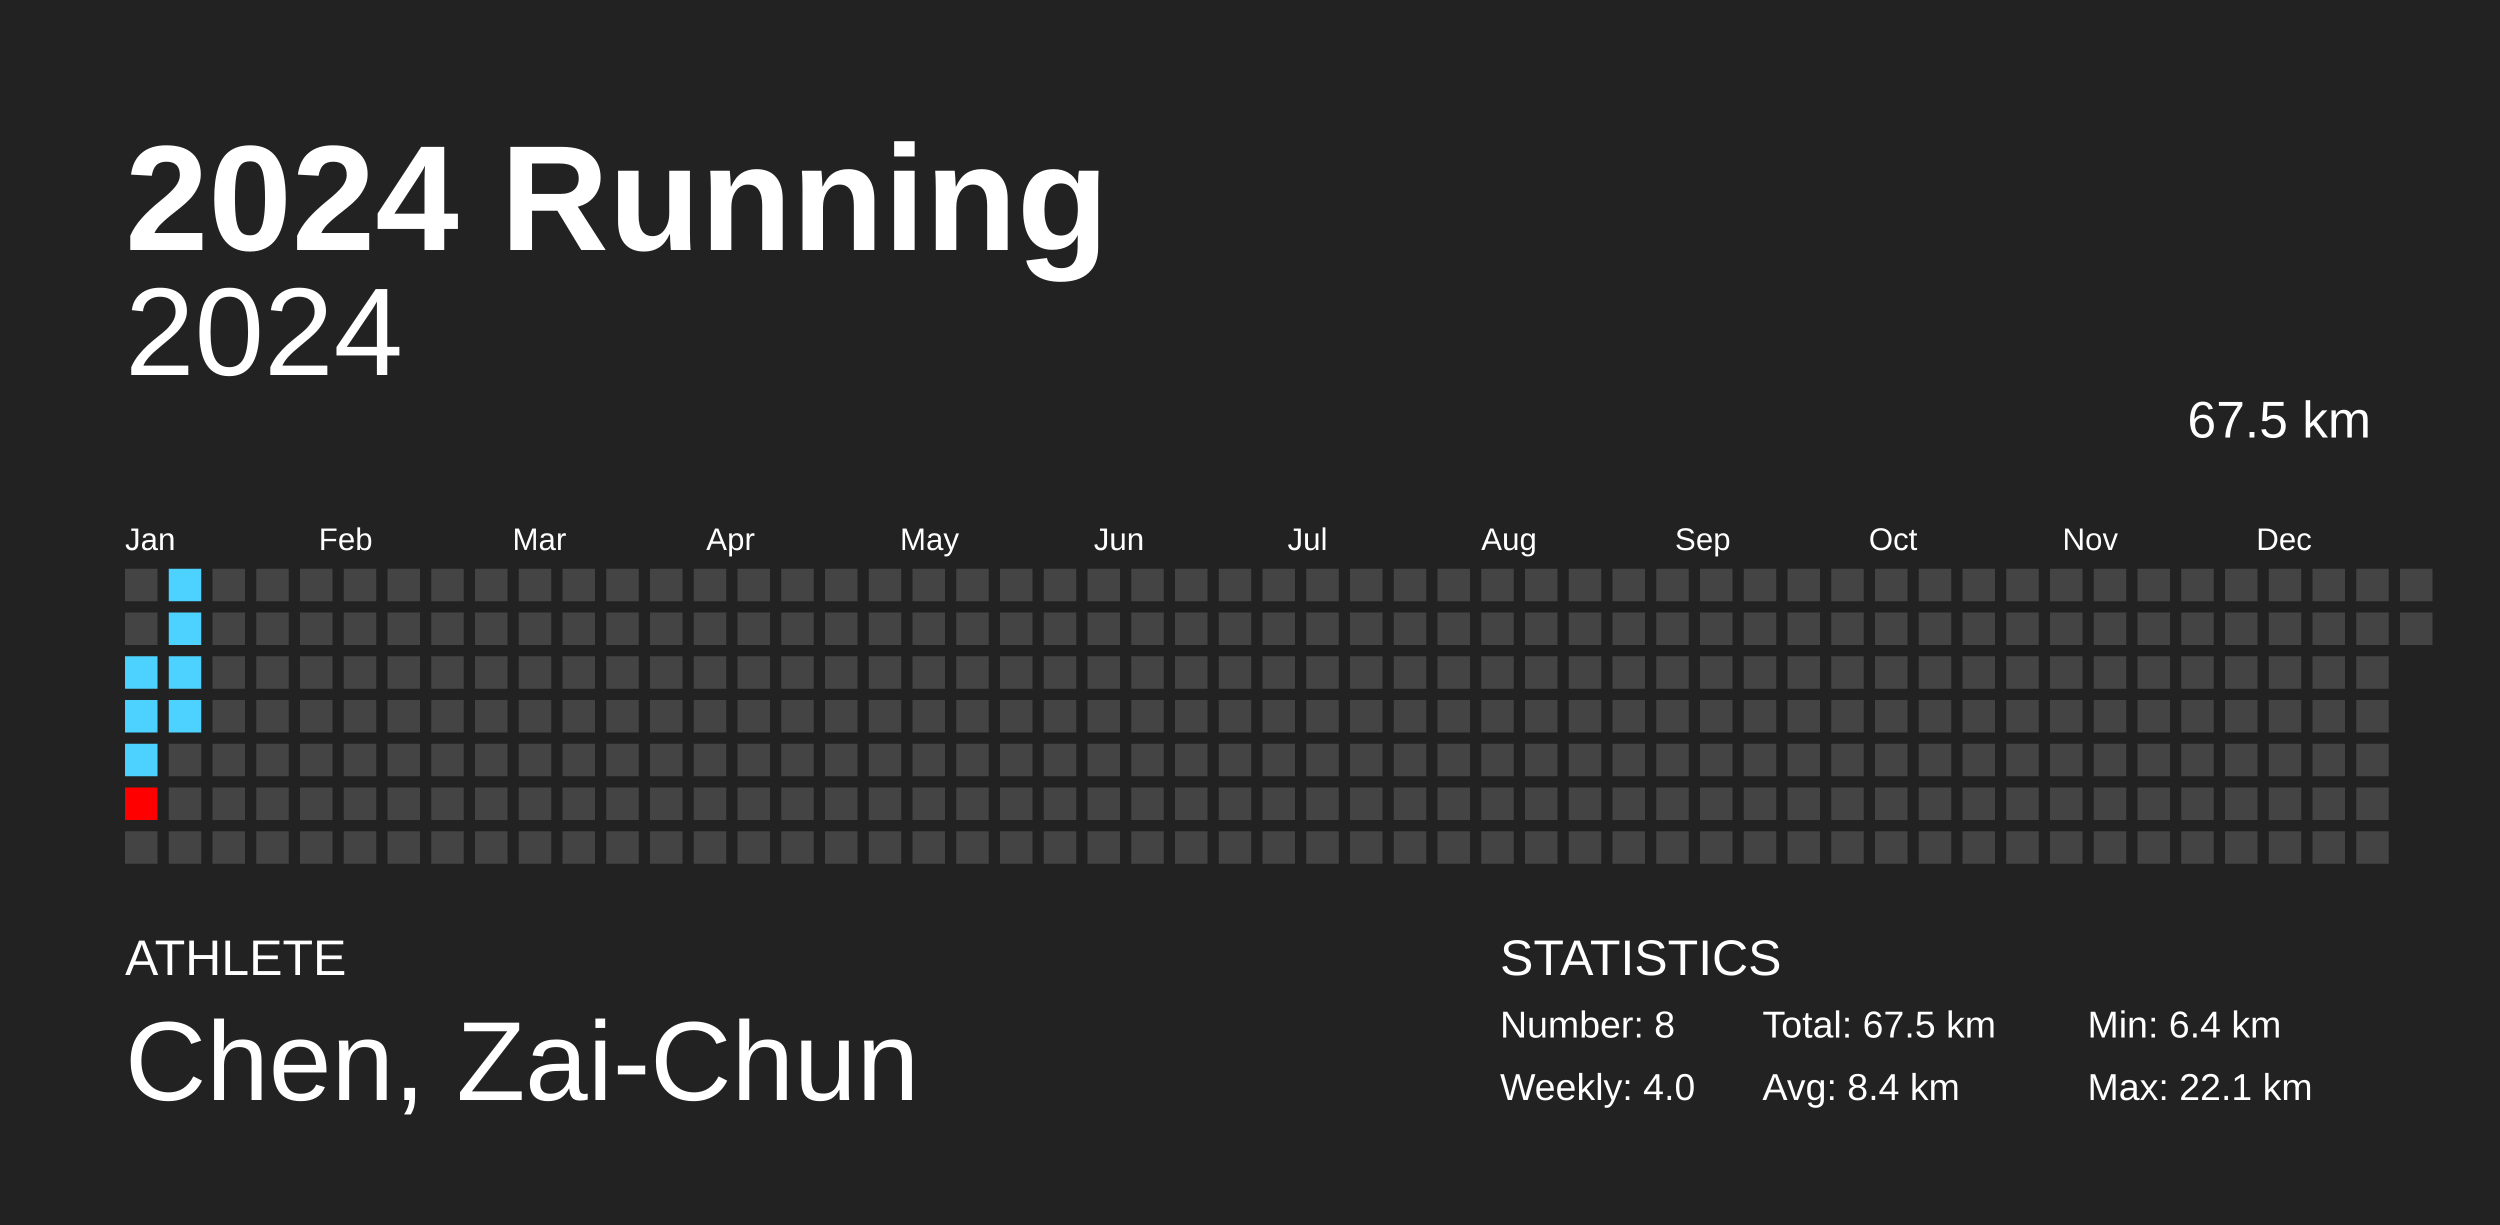
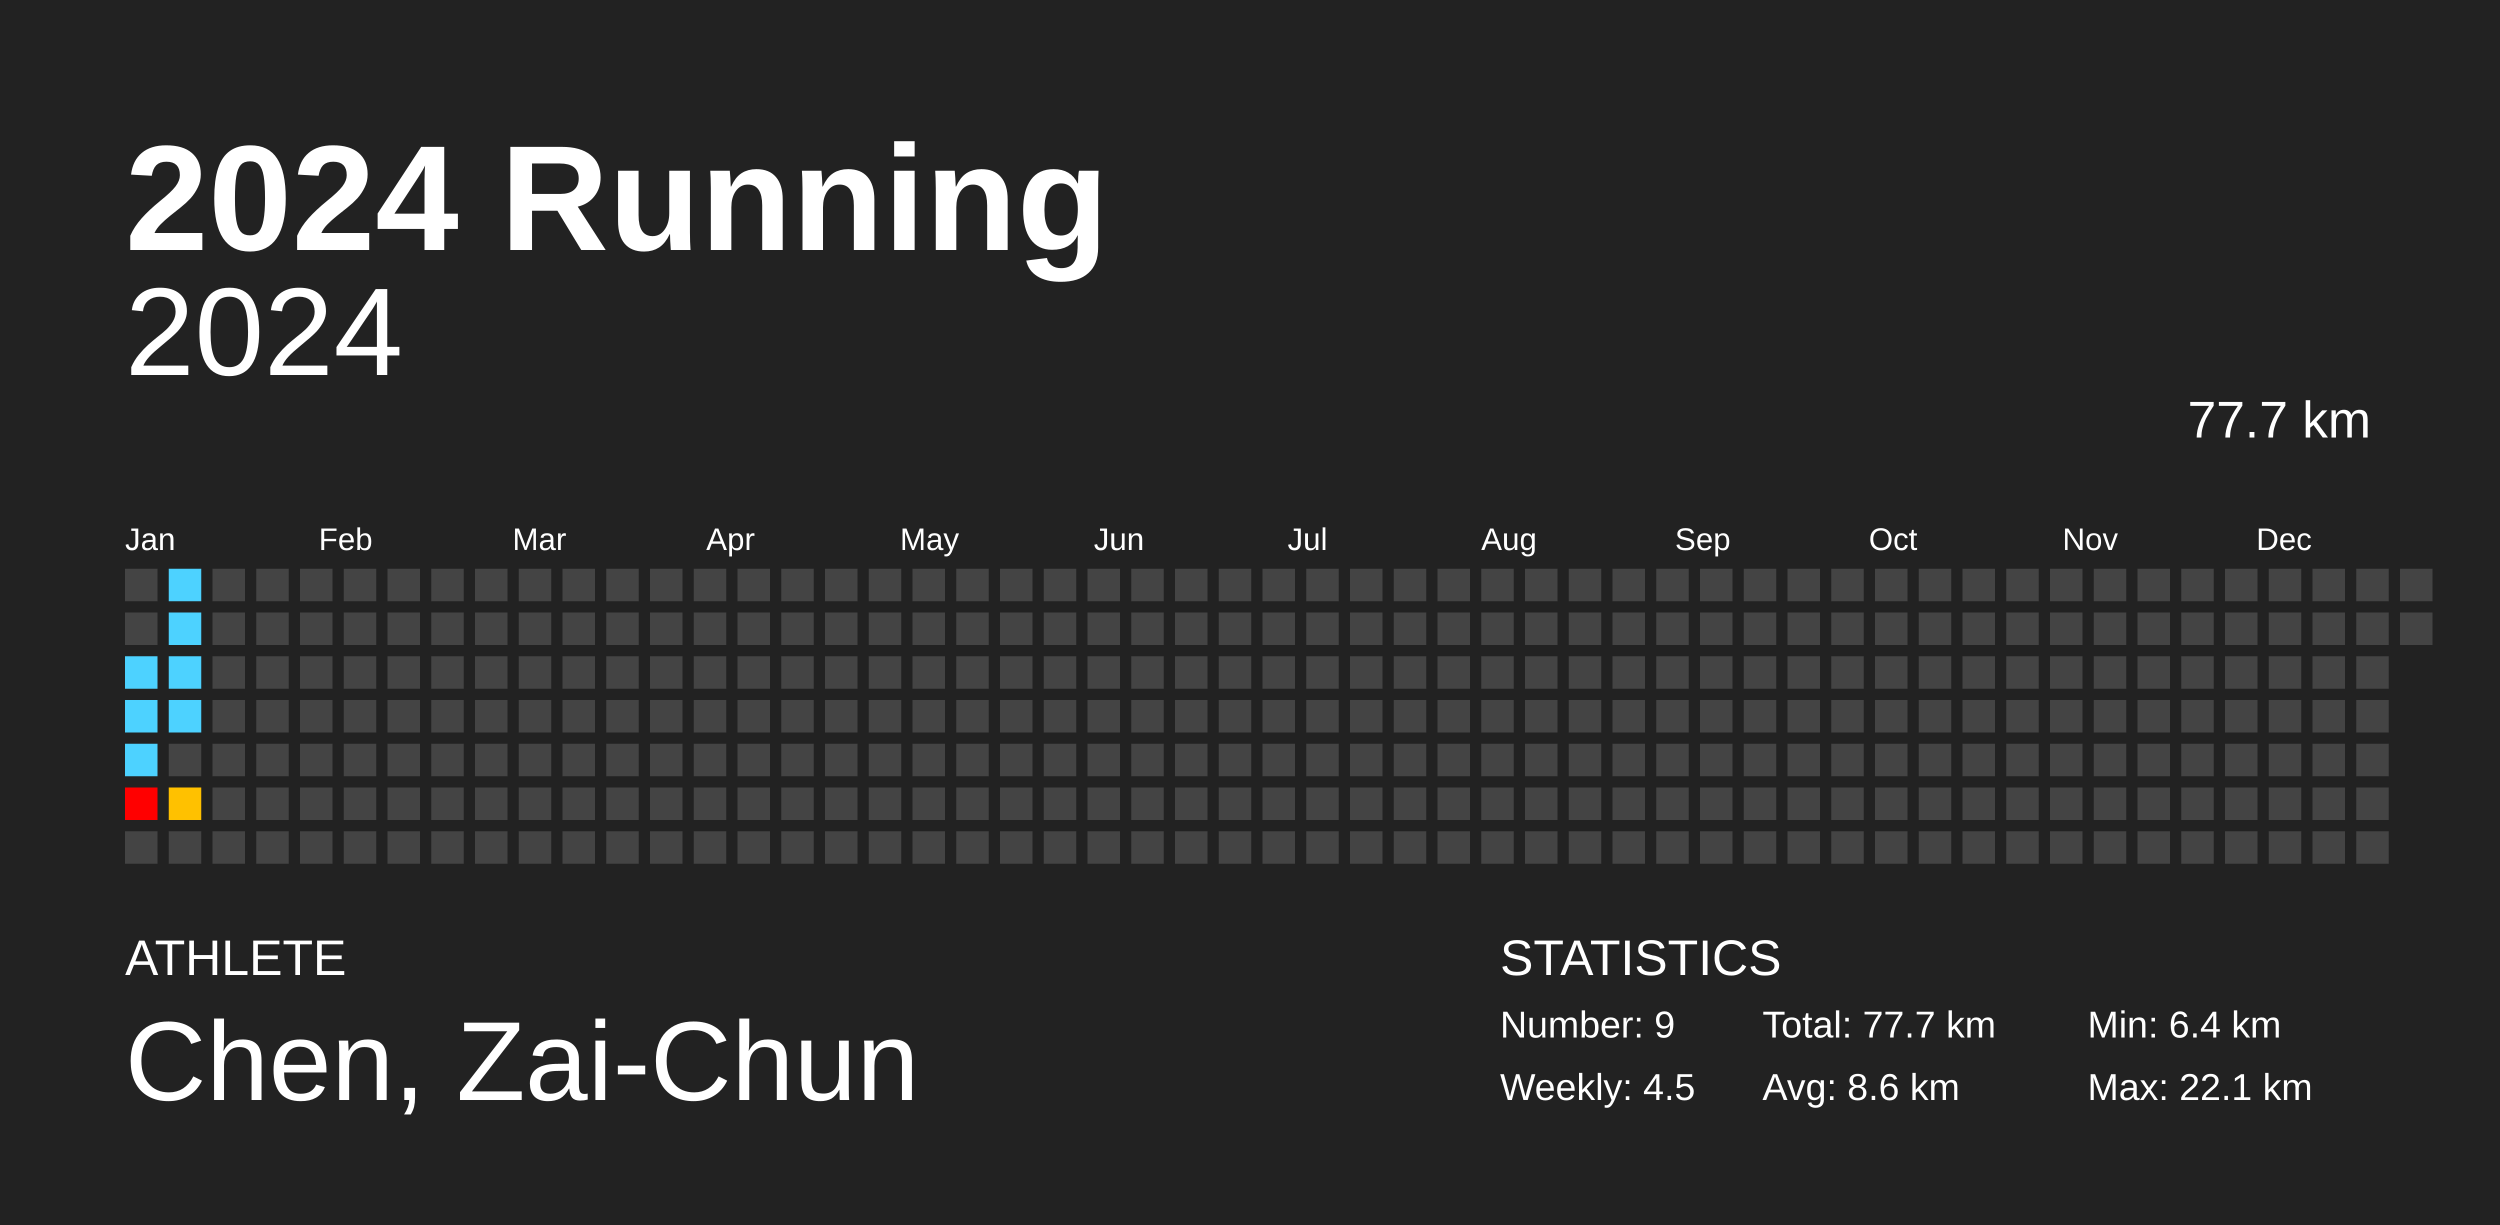
<svg xmlns="http://www.w3.org/2000/svg" baseProfile="full" height="98mm" version="1.1" viewBox="0,0,200,98" width="200mm">
  <defs />
  <rect fill="#222222" height="98" width="200" x="0" y="0" />
  <text fill="#FFFFFF" style="font-size:12px; font-family:Arial; font-weight:bold;" x="10" y="20">2024 Running</text>
  <text fill="#FFFFFF" style="font-size:4px; font-family:Arial" x="10" y="78">ATHLETE</text>
  <text fill="#FFFFFF" style="font-size:9px; font-family:Arial" x="10" y="88">Chen, Zai-Chun</text>
  <text fill="#FFFFFF" style="font-size:4px; font-family:Arial" x="120" y="78">STATISTICS</text>
-   <text fill="#FFFFFF" style="font-size:3px; font-family:Arial" x="120" y="83">Number: 8</text>
-   <text fill="#FFFFFF" style="font-size:3px; font-family:Arial" x="120" y="88">Weekly: 4.0</text>
-   <text fill="#FFFFFF" style="font-size:3px; font-family:Arial" x="141" y="83">Total: 67.5 km</text>
-   <text fill="#FFFFFF" style="font-size:3px; font-family:Arial" x="141" y="88">Avg: 8.4 km</text>
+   <text fill="#FFFFFF" style="font-size:3px; font-family:Arial" x="120" y="83">Number: 9</text>
+   <text fill="#FFFFFF" style="font-size:3px; font-family:Arial" x="120" y="88">Weekly: 4.5</text>
+   <text fill="#FFFFFF" style="font-size:3px; font-family:Arial" x="141" y="83">Total: 77.7 km</text>
+   <text fill="#FFFFFF" style="font-size:3px; font-family:Arial" x="141" y="88">Avg: 8.6 km</text>
  <text fill="#FFFFFF" style="font-size:3px; font-family:Arial" x="167" y="83">Min: 6.4 km</text>
  <text fill="#FFFFFF" style="font-size:3px; font-family:Arial" x="167" y="88">Max: 22.1 km</text>
  <text alignment-baseline="hanging" fill="#FFFFFF" style="font-size:10.0px; font-family:Arial;" x="10" y="30">2024</text>
-   <text alignment-baseline="hanging" fill="#FFFFFF" style="font-size:4.125px; font-family:Arial;" x="175" y="35">67.5 km</text>
+   <text alignment-baseline="hanging" fill="#FFFFFF" style="font-size:4.125px; font-family:Arial;" x="175" y="35">77.7 km</text>
  <text fill="#FFFFFF" style="font-size:2.5px; font-family:Arial" x="10.0" y="44">Jan</text>
  <text fill="#FFFFFF" style="font-size:2.5px; font-family:Arial" x="25.5" y="44">Feb</text>
  <text fill="#FFFFFF" style="font-size:2.5px; font-family:Arial" x="41.0" y="44">Mar</text>
  <text fill="#FFFFFF" style="font-size:2.5px; font-family:Arial" x="56.5" y="44">Apr</text>
  <text fill="#FFFFFF" style="font-size:2.5px; font-family:Arial" x="72.0" y="44">May</text>
  <text fill="#FFFFFF" style="font-size:2.5px; font-family:Arial" x="87.5" y="44">Jun</text>
  <text fill="#FFFFFF" style="font-size:2.5px; font-family:Arial" x="103.0" y="44">Jul</text>
  <text fill="#FFFFFF" style="font-size:2.5px; font-family:Arial" x="118.5" y="44">Aug</text>
  <text fill="#FFFFFF" style="font-size:2.5px; font-family:Arial" x="134.0" y="44">Sep</text>
  <text fill="#FFFFFF" style="font-size:2.5px; font-family:Arial" x="149.5" y="44">Oct</text>
  <text fill="#FFFFFF" style="font-size:2.5px; font-family:Arial" x="165.0" y="44">Nov</text>
  <text fill="#FFFFFF" style="font-size:2.5px; font-family:Arial" x="180.5" y="44">Dec</text>
  <rect fill="#444444" height="2.6" width="2.6" x="10.0" y="45.5" />
  <rect fill="#444444" height="2.6" width="2.6" x="10.0" y="49.0" />
  <rect fill="#4dd2ff" height="2.6" width="2.6" x="10.0" y="52.5" />
  <rect fill="#4dd2ff" height="2.6" width="2.6" x="10.0" y="56.0" />
  <rect fill="#4dd2ff" height="2.6" width="2.6" x="10.0" y="59.5" />
  <rect fill="red" height="2.6" width="2.6" x="10.0" y="63.0" />
  <rect fill="#444444" height="2.6" width="2.6" x="10.0" y="66.5" />
  <rect fill="#4dd2ff" height="2.6" width="2.6" x="13.5" y="45.5" />
  <rect fill="#4dd2ff" height="2.6" width="2.6" x="13.5" y="49.0" />
  <rect fill="#4dd2ff" height="2.6" width="2.6" x="13.5" y="52.5" />
  <rect fill="#4dd2ff" height="2.6" width="2.6" x="13.5" y="56.0" />
  <rect fill="#444444" height="2.6" width="2.6" x="13.5" y="59.5" />
-   <rect fill="#444444" height="2.6" width="2.6" x="13.5" y="63.0" />
+   <rect fill="#ffc100" height="2.6" width="2.6" x="13.5" y="63.0" />
  <rect fill="#444444" height="2.6" width="2.6" x="13.5" y="66.5" />
  <rect fill="#444444" height="2.6" width="2.6" x="17.0" y="45.5" />
  <rect fill="#444444" height="2.6" width="2.6" x="17.0" y="49.0" />
  <rect fill="#444444" height="2.6" width="2.6" x="17.0" y="52.5" />
  <rect fill="#444444" height="2.6" width="2.6" x="17.0" y="56.0" />
  <rect fill="#444444" height="2.6" width="2.6" x="17.0" y="59.5" />
  <rect fill="#444444" height="2.6" width="2.6" x="17.0" y="63.0" />
  <rect fill="#444444" height="2.6" width="2.6" x="17.0" y="66.5" />
  <rect fill="#444444" height="2.6" width="2.6" x="20.5" y="45.5" />
  <rect fill="#444444" height="2.6" width="2.6" x="20.5" y="49.0" />
  <rect fill="#444444" height="2.6" width="2.6" x="20.5" y="52.5" />
  <rect fill="#444444" height="2.6" width="2.6" x="20.5" y="56.0" />
  <rect fill="#444444" height="2.6" width="2.6" x="20.5" y="59.5" />
  <rect fill="#444444" height="2.6" width="2.6" x="20.5" y="63.0" />
  <rect fill="#444444" height="2.6" width="2.6" x="20.5" y="66.5" />
  <rect fill="#444444" height="2.6" width="2.6" x="24.0" y="45.5" />
  <rect fill="#444444" height="2.6" width="2.6" x="24.0" y="49.0" />
  <rect fill="#444444" height="2.6" width="2.6" x="24.0" y="52.5" />
  <rect fill="#444444" height="2.6" width="2.6" x="24.0" y="56.0" />
  <rect fill="#444444" height="2.6" width="2.6" x="24.0" y="59.5" />
  <rect fill="#444444" height="2.6" width="2.6" x="24.0" y="63.0" />
  <rect fill="#444444" height="2.6" width="2.6" x="24.0" y="66.5" />
  <rect fill="#444444" height="2.6" width="2.6" x="27.5" y="45.5" />
  <rect fill="#444444" height="2.6" width="2.6" x="27.5" y="49.0" />
  <rect fill="#444444" height="2.6" width="2.6" x="27.5" y="52.5" />
  <rect fill="#444444" height="2.6" width="2.6" x="27.5" y="56.0" />
  <rect fill="#444444" height="2.6" width="2.6" x="27.5" y="59.5" />
  <rect fill="#444444" height="2.6" width="2.6" x="27.5" y="63.0" />
  <rect fill="#444444" height="2.6" width="2.6" x="27.5" y="66.5" />
  <rect fill="#444444" height="2.6" width="2.6" x="31.0" y="45.5" />
  <rect fill="#444444" height="2.6" width="2.6" x="31.0" y="49.0" />
  <rect fill="#444444" height="2.6" width="2.6" x="31.0" y="52.5" />
  <rect fill="#444444" height="2.6" width="2.6" x="31.0" y="56.0" />
  <rect fill="#444444" height="2.6" width="2.6" x="31.0" y="59.5" />
  <rect fill="#444444" height="2.6" width="2.6" x="31.0" y="63.0" />
  <rect fill="#444444" height="2.6" width="2.6" x="31.0" y="66.5" />
  <rect fill="#444444" height="2.6" width="2.6" x="34.5" y="45.5" />
  <rect fill="#444444" height="2.6" width="2.6" x="34.5" y="49.0" />
  <rect fill="#444444" height="2.6" width="2.6" x="34.5" y="52.5" />
  <rect fill="#444444" height="2.6" width="2.6" x="34.5" y="56.0" />
  <rect fill="#444444" height="2.6" width="2.6" x="34.5" y="59.5" />
  <rect fill="#444444" height="2.6" width="2.6" x="34.5" y="63.0" />
  <rect fill="#444444" height="2.6" width="2.6" x="34.5" y="66.5" />
  <rect fill="#444444" height="2.6" width="2.6" x="38.0" y="45.5" />
  <rect fill="#444444" height="2.6" width="2.6" x="38.0" y="49.0" />
  <rect fill="#444444" height="2.6" width="2.6" x="38.0" y="52.5" />
  <rect fill="#444444" height="2.6" width="2.6" x="38.0" y="56.0" />
  <rect fill="#444444" height="2.6" width="2.6" x="38.0" y="59.5" />
  <rect fill="#444444" height="2.6" width="2.6" x="38.0" y="63.0" />
  <rect fill="#444444" height="2.6" width="2.6" x="38.0" y="66.5" />
  <rect fill="#444444" height="2.6" width="2.6" x="41.5" y="45.5" />
  <rect fill="#444444" height="2.6" width="2.6" x="41.5" y="49.0" />
  <rect fill="#444444" height="2.6" width="2.6" x="41.5" y="52.5" />
  <rect fill="#444444" height="2.6" width="2.6" x="41.5" y="56.0" />
  <rect fill="#444444" height="2.6" width="2.6" x="41.5" y="59.5" />
  <rect fill="#444444" height="2.6" width="2.6" x="41.5" y="63.0" />
  <rect fill="#444444" height="2.6" width="2.6" x="41.5" y="66.5" />
  <rect fill="#444444" height="2.6" width="2.6" x="45.0" y="45.5" />
  <rect fill="#444444" height="2.6" width="2.6" x="45.0" y="49.0" />
  <rect fill="#444444" height="2.6" width="2.6" x="45.0" y="52.5" />
  <rect fill="#444444" height="2.6" width="2.6" x="45.0" y="56.0" />
  <rect fill="#444444" height="2.6" width="2.6" x="45.0" y="59.5" />
  <rect fill="#444444" height="2.6" width="2.6" x="45.0" y="63.0" />
  <rect fill="#444444" height="2.6" width="2.6" x="45.0" y="66.5" />
  <rect fill="#444444" height="2.6" width="2.6" x="48.5" y="45.5" />
  <rect fill="#444444" height="2.6" width="2.6" x="48.5" y="49.0" />
  <rect fill="#444444" height="2.6" width="2.6" x="48.5" y="52.5" />
  <rect fill="#444444" height="2.6" width="2.6" x="48.5" y="56.0" />
  <rect fill="#444444" height="2.6" width="2.6" x="48.5" y="59.5" />
  <rect fill="#444444" height="2.6" width="2.6" x="48.5" y="63.0" />
  <rect fill="#444444" height="2.6" width="2.6" x="48.5" y="66.5" />
  <rect fill="#444444" height="2.6" width="2.6" x="52.0" y="45.5" />
  <rect fill="#444444" height="2.6" width="2.6" x="52.0" y="49.0" />
  <rect fill="#444444" height="2.6" width="2.6" x="52.0" y="52.5" />
  <rect fill="#444444" height="2.6" width="2.6" x="52.0" y="56.0" />
  <rect fill="#444444" height="2.6" width="2.6" x="52.0" y="59.5" />
  <rect fill="#444444" height="2.6" width="2.6" x="52.0" y="63.0" />
  <rect fill="#444444" height="2.6" width="2.6" x="52.0" y="66.5" />
  <rect fill="#444444" height="2.6" width="2.6" x="55.5" y="45.5" />
  <rect fill="#444444" height="2.6" width="2.6" x="55.5" y="49.0" />
  <rect fill="#444444" height="2.6" width="2.6" x="55.5" y="52.5" />
  <rect fill="#444444" height="2.6" width="2.6" x="55.5" y="56.0" />
  <rect fill="#444444" height="2.6" width="2.6" x="55.5" y="59.5" />
  <rect fill="#444444" height="2.6" width="2.6" x="55.5" y="63.0" />
  <rect fill="#444444" height="2.6" width="2.6" x="55.5" y="66.5" />
  <rect fill="#444444" height="2.6" width="2.6" x="59.0" y="45.5" />
  <rect fill="#444444" height="2.6" width="2.6" x="59.0" y="49.0" />
  <rect fill="#444444" height="2.6" width="2.6" x="59.0" y="52.5" />
  <rect fill="#444444" height="2.6" width="2.6" x="59.0" y="56.0" />
  <rect fill="#444444" height="2.6" width="2.6" x="59.0" y="59.5" />
  <rect fill="#444444" height="2.6" width="2.6" x="59.0" y="63.0" />
  <rect fill="#444444" height="2.6" width="2.6" x="59.0" y="66.5" />
  <rect fill="#444444" height="2.6" width="2.6" x="62.5" y="45.5" />
  <rect fill="#444444" height="2.6" width="2.6" x="62.5" y="49.0" />
  <rect fill="#444444" height="2.6" width="2.6" x="62.5" y="52.5" />
  <rect fill="#444444" height="2.6" width="2.6" x="62.5" y="56.0" />
  <rect fill="#444444" height="2.6" width="2.6" x="62.5" y="59.5" />
  <rect fill="#444444" height="2.6" width="2.6" x="62.5" y="63.0" />
  <rect fill="#444444" height="2.6" width="2.6" x="62.5" y="66.5" />
  <rect fill="#444444" height="2.6" width="2.6" x="66.0" y="45.5" />
  <rect fill="#444444" height="2.6" width="2.6" x="66.0" y="49.0" />
  <rect fill="#444444" height="2.6" width="2.6" x="66.0" y="52.5" />
  <rect fill="#444444" height="2.6" width="2.6" x="66.0" y="56.0" />
  <rect fill="#444444" height="2.6" width="2.6" x="66.0" y="59.5" />
  <rect fill="#444444" height="2.6" width="2.6" x="66.0" y="63.0" />
  <rect fill="#444444" height="2.6" width="2.6" x="66.0" y="66.5" />
  <rect fill="#444444" height="2.6" width="2.6" x="69.5" y="45.5" />
  <rect fill="#444444" height="2.6" width="2.6" x="69.5" y="49.0" />
  <rect fill="#444444" height="2.6" width="2.6" x="69.5" y="52.5" />
  <rect fill="#444444" height="2.6" width="2.6" x="69.5" y="56.0" />
  <rect fill="#444444" height="2.6" width="2.6" x="69.5" y="59.5" />
  <rect fill="#444444" height="2.6" width="2.6" x="69.5" y="63.0" />
  <rect fill="#444444" height="2.6" width="2.6" x="69.5" y="66.5" />
  <rect fill="#444444" height="2.6" width="2.6" x="73.0" y="45.5" />
  <rect fill="#444444" height="2.6" width="2.6" x="73.0" y="49.0" />
  <rect fill="#444444" height="2.6" width="2.6" x="73.0" y="52.5" />
  <rect fill="#444444" height="2.6" width="2.6" x="73.0" y="56.0" />
  <rect fill="#444444" height="2.6" width="2.6" x="73.0" y="59.5" />
  <rect fill="#444444" height="2.6" width="2.6" x="73.0" y="63.0" />
  <rect fill="#444444" height="2.6" width="2.6" x="73.0" y="66.5" />
  <rect fill="#444444" height="2.6" width="2.6" x="76.5" y="45.5" />
  <rect fill="#444444" height="2.6" width="2.6" x="76.5" y="49.0" />
  <rect fill="#444444" height="2.6" width="2.6" x="76.5" y="52.5" />
  <rect fill="#444444" height="2.6" width="2.6" x="76.5" y="56.0" />
  <rect fill="#444444" height="2.6" width="2.6" x="76.5" y="59.5" />
  <rect fill="#444444" height="2.6" width="2.6" x="76.5" y="63.0" />
  <rect fill="#444444" height="2.6" width="2.6" x="76.5" y="66.5" />
  <rect fill="#444444" height="2.6" width="2.6" x="80.0" y="45.5" />
  <rect fill="#444444" height="2.6" width="2.6" x="80.0" y="49.0" />
  <rect fill="#444444" height="2.6" width="2.6" x="80.0" y="52.5" />
  <rect fill="#444444" height="2.6" width="2.6" x="80.0" y="56.0" />
  <rect fill="#444444" height="2.6" width="2.6" x="80.0" y="59.5" />
  <rect fill="#444444" height="2.6" width="2.6" x="80.0" y="63.0" />
  <rect fill="#444444" height="2.6" width="2.6" x="80.0" y="66.5" />
  <rect fill="#444444" height="2.6" width="2.6" x="83.5" y="45.5" />
  <rect fill="#444444" height="2.6" width="2.6" x="83.5" y="49.0" />
  <rect fill="#444444" height="2.6" width="2.6" x="83.5" y="52.5" />
  <rect fill="#444444" height="2.6" width="2.6" x="83.5" y="56.0" />
  <rect fill="#444444" height="2.6" width="2.6" x="83.5" y="59.5" />
  <rect fill="#444444" height="2.6" width="2.6" x="83.5" y="63.0" />
  <rect fill="#444444" height="2.6" width="2.6" x="83.5" y="66.5" />
  <rect fill="#444444" height="2.6" width="2.6" x="87.0" y="45.5" />
  <rect fill="#444444" height="2.6" width="2.6" x="87.0" y="49.0" />
  <rect fill="#444444" height="2.6" width="2.6" x="87.0" y="52.5" />
  <rect fill="#444444" height="2.6" width="2.6" x="87.0" y="56.0" />
  <rect fill="#444444" height="2.6" width="2.6" x="87.0" y="59.5" />
  <rect fill="#444444" height="2.6" width="2.6" x="87.0" y="63.0" />
  <rect fill="#444444" height="2.6" width="2.6" x="87.0" y="66.5" />
  <rect fill="#444444" height="2.6" width="2.6" x="90.5" y="45.5" />
  <rect fill="#444444" height="2.6" width="2.6" x="90.5" y="49.0" />
  <rect fill="#444444" height="2.6" width="2.6" x="90.5" y="52.5" />
  <rect fill="#444444" height="2.6" width="2.6" x="90.5" y="56.0" />
  <rect fill="#444444" height="2.6" width="2.6" x="90.5" y="59.5" />
  <rect fill="#444444" height="2.6" width="2.6" x="90.5" y="63.0" />
  <rect fill="#444444" height="2.6" width="2.6" x="90.5" y="66.5" />
  <rect fill="#444444" height="2.6" width="2.6" x="94.0" y="45.5" />
  <rect fill="#444444" height="2.6" width="2.6" x="94.0" y="49.0" />
  <rect fill="#444444" height="2.6" width="2.6" x="94.0" y="52.5" />
  <rect fill="#444444" height="2.6" width="2.6" x="94.0" y="56.0" />
  <rect fill="#444444" height="2.6" width="2.6" x="94.0" y="59.5" />
  <rect fill="#444444" height="2.6" width="2.6" x="94.0" y="63.0" />
  <rect fill="#444444" height="2.6" width="2.6" x="94.0" y="66.5" />
  <rect fill="#444444" height="2.6" width="2.6" x="97.5" y="45.5" />
  <rect fill="#444444" height="2.6" width="2.6" x="97.5" y="49.0" />
  <rect fill="#444444" height="2.6" width="2.6" x="97.5" y="52.5" />
  <rect fill="#444444" height="2.6" width="2.6" x="97.5" y="56.0" />
  <rect fill="#444444" height="2.6" width="2.6" x="97.5" y="59.5" />
  <rect fill="#444444" height="2.6" width="2.6" x="97.5" y="63.0" />
  <rect fill="#444444" height="2.6" width="2.6" x="97.5" y="66.5" />
  <rect fill="#444444" height="2.6" width="2.6" x="101.0" y="45.5" />
  <rect fill="#444444" height="2.6" width="2.6" x="101.0" y="49.0" />
  <rect fill="#444444" height="2.6" width="2.6" x="101.0" y="52.5" />
  <rect fill="#444444" height="2.6" width="2.6" x="101.0" y="56.0" />
  <rect fill="#444444" height="2.6" width="2.6" x="101.0" y="59.5" />
  <rect fill="#444444" height="2.6" width="2.6" x="101.0" y="63.0" />
  <rect fill="#444444" height="2.6" width="2.6" x="101.0" y="66.5" />
  <rect fill="#444444" height="2.6" width="2.6" x="104.5" y="45.5" />
  <rect fill="#444444" height="2.6" width="2.6" x="104.5" y="49.0" />
  <rect fill="#444444" height="2.6" width="2.6" x="104.5" y="52.5" />
  <rect fill="#444444" height="2.6" width="2.6" x="104.5" y="56.0" />
  <rect fill="#444444" height="2.6" width="2.6" x="104.5" y="59.5" />
  <rect fill="#444444" height="2.6" width="2.6" x="104.5" y="63.0" />
  <rect fill="#444444" height="2.6" width="2.6" x="104.5" y="66.5" />
  <rect fill="#444444" height="2.6" width="2.6" x="108.0" y="45.5" />
  <rect fill="#444444" height="2.6" width="2.6" x="108.0" y="49.0" />
  <rect fill="#444444" height="2.6" width="2.6" x="108.0" y="52.5" />
  <rect fill="#444444" height="2.6" width="2.6" x="108.0" y="56.0" />
  <rect fill="#444444" height="2.6" width="2.6" x="108.0" y="59.5" />
  <rect fill="#444444" height="2.6" width="2.6" x="108.0" y="63.0" />
  <rect fill="#444444" height="2.6" width="2.6" x="108.0" y="66.5" />
  <rect fill="#444444" height="2.6" width="2.6" x="111.5" y="45.5" />
  <rect fill="#444444" height="2.6" width="2.6" x="111.5" y="49.0" />
  <rect fill="#444444" height="2.6" width="2.6" x="111.5" y="52.5" />
  <rect fill="#444444" height="2.6" width="2.6" x="111.5" y="56.0" />
  <rect fill="#444444" height="2.6" width="2.6" x="111.5" y="59.5" />
  <rect fill="#444444" height="2.6" width="2.6" x="111.5" y="63.0" />
  <rect fill="#444444" height="2.6" width="2.6" x="111.5" y="66.5" />
  <rect fill="#444444" height="2.6" width="2.6" x="115.0" y="45.5" />
  <rect fill="#444444" height="2.6" width="2.6" x="115.0" y="49.0" />
  <rect fill="#444444" height="2.6" width="2.6" x="115.0" y="52.5" />
  <rect fill="#444444" height="2.6" width="2.6" x="115.0" y="56.0" />
  <rect fill="#444444" height="2.6" width="2.6" x="115.0" y="59.5" />
  <rect fill="#444444" height="2.6" width="2.6" x="115.0" y="63.0" />
  <rect fill="#444444" height="2.6" width="2.6" x="115.0" y="66.5" />
  <rect fill="#444444" height="2.6" width="2.6" x="118.5" y="45.5" />
  <rect fill="#444444" height="2.6" width="2.6" x="118.5" y="49.0" />
  <rect fill="#444444" height="2.6" width="2.6" x="118.5" y="52.5" />
  <rect fill="#444444" height="2.6" width="2.6" x="118.5" y="56.0" />
  <rect fill="#444444" height="2.6" width="2.6" x="118.5" y="59.5" />
  <rect fill="#444444" height="2.6" width="2.6" x="118.5" y="63.0" />
  <rect fill="#444444" height="2.6" width="2.6" x="118.5" y="66.5" />
  <rect fill="#444444" height="2.6" width="2.6" x="122.0" y="45.5" />
  <rect fill="#444444" height="2.6" width="2.6" x="122.0" y="49.0" />
  <rect fill="#444444" height="2.6" width="2.6" x="122.0" y="52.5" />
  <rect fill="#444444" height="2.6" width="2.6" x="122.0" y="56.0" />
  <rect fill="#444444" height="2.6" width="2.6" x="122.0" y="59.5" />
  <rect fill="#444444" height="2.6" width="2.6" x="122.0" y="63.0" />
  <rect fill="#444444" height="2.6" width="2.6" x="122.0" y="66.5" />
  <rect fill="#444444" height="2.6" width="2.6" x="125.5" y="45.5" />
  <rect fill="#444444" height="2.6" width="2.6" x="125.5" y="49.0" />
  <rect fill="#444444" height="2.6" width="2.6" x="125.5" y="52.5" />
  <rect fill="#444444" height="2.6" width="2.6" x="125.5" y="56.0" />
  <rect fill="#444444" height="2.6" width="2.6" x="125.5" y="59.5" />
  <rect fill="#444444" height="2.6" width="2.6" x="125.5" y="63.0" />
  <rect fill="#444444" height="2.6" width="2.6" x="125.5" y="66.5" />
  <rect fill="#444444" height="2.6" width="2.6" x="129.0" y="45.5" />
  <rect fill="#444444" height="2.6" width="2.6" x="129.0" y="49.0" />
  <rect fill="#444444" height="2.6" width="2.6" x="129.0" y="52.5" />
  <rect fill="#444444" height="2.6" width="2.6" x="129.0" y="56.0" />
  <rect fill="#444444" height="2.6" width="2.6" x="129.0" y="59.5" />
  <rect fill="#444444" height="2.6" width="2.6" x="129.0" y="63.0" />
  <rect fill="#444444" height="2.6" width="2.6" x="129.0" y="66.5" />
  <rect fill="#444444" height="2.6" width="2.6" x="132.5" y="45.5" />
  <rect fill="#444444" height="2.6" width="2.6" x="132.5" y="49.0" />
  <rect fill="#444444" height="2.6" width="2.6" x="132.5" y="52.5" />
  <rect fill="#444444" height="2.6" width="2.6" x="132.5" y="56.0" />
  <rect fill="#444444" height="2.6" width="2.6" x="132.5" y="59.5" />
  <rect fill="#444444" height="2.6" width="2.6" x="132.5" y="63.0" />
  <rect fill="#444444" height="2.6" width="2.6" x="132.5" y="66.5" />
  <rect fill="#444444" height="2.6" width="2.6" x="136.0" y="45.5" />
  <rect fill="#444444" height="2.6" width="2.6" x="136.0" y="49.0" />
  <rect fill="#444444" height="2.6" width="2.6" x="136.0" y="52.5" />
  <rect fill="#444444" height="2.6" width="2.6" x="136.0" y="56.0" />
  <rect fill="#444444" height="2.6" width="2.6" x="136.0" y="59.5" />
  <rect fill="#444444" height="2.6" width="2.6" x="136.0" y="63.0" />
  <rect fill="#444444" height="2.6" width="2.6" x="136.0" y="66.5" />
  <rect fill="#444444" height="2.6" width="2.6" x="139.5" y="45.5" />
  <rect fill="#444444" height="2.6" width="2.6" x="139.5" y="49.0" />
  <rect fill="#444444" height="2.6" width="2.6" x="139.5" y="52.5" />
  <rect fill="#444444" height="2.6" width="2.6" x="139.5" y="56.0" />
  <rect fill="#444444" height="2.6" width="2.6" x="139.5" y="59.5" />
  <rect fill="#444444" height="2.6" width="2.6" x="139.5" y="63.0" />
  <rect fill="#444444" height="2.6" width="2.6" x="139.5" y="66.5" />
  <rect fill="#444444" height="2.6" width="2.6" x="143.0" y="45.5" />
  <rect fill="#444444" height="2.6" width="2.6" x="143.0" y="49.0" />
  <rect fill="#444444" height="2.6" width="2.6" x="143.0" y="52.5" />
  <rect fill="#444444" height="2.6" width="2.6" x="143.0" y="56.0" />
  <rect fill="#444444" height="2.6" width="2.6" x="143.0" y="59.5" />
  <rect fill="#444444" height="2.6" width="2.6" x="143.0" y="63.0" />
  <rect fill="#444444" height="2.6" width="2.6" x="143.0" y="66.5" />
  <rect fill="#444444" height="2.6" width="2.6" x="146.5" y="45.5" />
  <rect fill="#444444" height="2.6" width="2.6" x="146.5" y="49.0" />
  <rect fill="#444444" height="2.6" width="2.6" x="146.5" y="52.5" />
  <rect fill="#444444" height="2.6" width="2.6" x="146.5" y="56.0" />
  <rect fill="#444444" height="2.6" width="2.6" x="146.5" y="59.5" />
  <rect fill="#444444" height="2.6" width="2.6" x="146.5" y="63.0" />
  <rect fill="#444444" height="2.6" width="2.6" x="146.5" y="66.5" />
  <rect fill="#444444" height="2.6" width="2.6" x="150.0" y="45.5" />
  <rect fill="#444444" height="2.6" width="2.6" x="150.0" y="49.0" />
  <rect fill="#444444" height="2.6" width="2.6" x="150.0" y="52.5" />
  <rect fill="#444444" height="2.6" width="2.6" x="150.0" y="56.0" />
  <rect fill="#444444" height="2.6" width="2.6" x="150.0" y="59.5" />
  <rect fill="#444444" height="2.6" width="2.6" x="150.0" y="63.0" />
  <rect fill="#444444" height="2.6" width="2.6" x="150.0" y="66.5" />
  <rect fill="#444444" height="2.6" width="2.6" x="153.5" y="45.5" />
  <rect fill="#444444" height="2.6" width="2.6" x="153.5" y="49.0" />
  <rect fill="#444444" height="2.6" width="2.6" x="153.5" y="52.5" />
  <rect fill="#444444" height="2.6" width="2.6" x="153.5" y="56.0" />
  <rect fill="#444444" height="2.6" width="2.6" x="153.5" y="59.5" />
  <rect fill="#444444" height="2.6" width="2.6" x="153.5" y="63.0" />
  <rect fill="#444444" height="2.6" width="2.6" x="153.5" y="66.5" />
  <rect fill="#444444" height="2.6" width="2.6" x="157.0" y="45.5" />
  <rect fill="#444444" height="2.6" width="2.6" x="157.0" y="49.0" />
  <rect fill="#444444" height="2.6" width="2.6" x="157.0" y="52.5" />
  <rect fill="#444444" height="2.6" width="2.6" x="157.0" y="56.0" />
  <rect fill="#444444" height="2.6" width="2.6" x="157.0" y="59.5" />
  <rect fill="#444444" height="2.6" width="2.6" x="157.0" y="63.0" />
  <rect fill="#444444" height="2.6" width="2.6" x="157.0" y="66.5" />
  <rect fill="#444444" height="2.6" width="2.6" x="160.5" y="45.5" />
  <rect fill="#444444" height="2.6" width="2.6" x="160.5" y="49.0" />
  <rect fill="#444444" height="2.6" width="2.6" x="160.5" y="52.5" />
  <rect fill="#444444" height="2.6" width="2.6" x="160.5" y="56.0" />
  <rect fill="#444444" height="2.6" width="2.6" x="160.5" y="59.5" />
  <rect fill="#444444" height="2.6" width="2.6" x="160.5" y="63.0" />
  <rect fill="#444444" height="2.6" width="2.6" x="160.5" y="66.5" />
  <rect fill="#444444" height="2.6" width="2.6" x="164.0" y="45.5" />
  <rect fill="#444444" height="2.6" width="2.6" x="164.0" y="49.0" />
  <rect fill="#444444" height="2.6" width="2.6" x="164.0" y="52.5" />
  <rect fill="#444444" height="2.6" width="2.6" x="164.0" y="56.0" />
  <rect fill="#444444" height="2.6" width="2.6" x="164.0" y="59.5" />
  <rect fill="#444444" height="2.6" width="2.6" x="164.0" y="63.0" />
  <rect fill="#444444" height="2.6" width="2.6" x="164.0" y="66.5" />
  <rect fill="#444444" height="2.6" width="2.6" x="167.5" y="45.5" />
  <rect fill="#444444" height="2.6" width="2.6" x="167.5" y="49.0" />
  <rect fill="#444444" height="2.6" width="2.6" x="167.5" y="52.5" />
  <rect fill="#444444" height="2.6" width="2.6" x="167.5" y="56.0" />
  <rect fill="#444444" height="2.6" width="2.6" x="167.5" y="59.5" />
  <rect fill="#444444" height="2.6" width="2.6" x="167.5" y="63.0" />
  <rect fill="#444444" height="2.6" width="2.6" x="167.5" y="66.5" />
  <rect fill="#444444" height="2.6" width="2.6" x="171.0" y="45.5" />
  <rect fill="#444444" height="2.6" width="2.6" x="171.0" y="49.0" />
  <rect fill="#444444" height="2.6" width="2.6" x="171.0" y="52.5" />
  <rect fill="#444444" height="2.6" width="2.6" x="171.0" y="56.0" />
  <rect fill="#444444" height="2.6" width="2.6" x="171.0" y="59.5" />
  <rect fill="#444444" height="2.6" width="2.6" x="171.0" y="63.0" />
  <rect fill="#444444" height="2.6" width="2.6" x="171.0" y="66.5" />
  <rect fill="#444444" height="2.6" width="2.6" x="174.5" y="45.5" />
  <rect fill="#444444" height="2.6" width="2.6" x="174.5" y="49.0" />
  <rect fill="#444444" height="2.6" width="2.6" x="174.5" y="52.5" />
  <rect fill="#444444" height="2.6" width="2.6" x="174.5" y="56.0" />
  <rect fill="#444444" height="2.6" width="2.6" x="174.5" y="59.5" />
  <rect fill="#444444" height="2.6" width="2.6" x="174.5" y="63.0" />
  <rect fill="#444444" height="2.6" width="2.6" x="174.5" y="66.5" />
  <rect fill="#444444" height="2.6" width="2.6" x="178.0" y="45.5" />
  <rect fill="#444444" height="2.6" width="2.6" x="178.0" y="49.0" />
  <rect fill="#444444" height="2.6" width="2.6" x="178.0" y="52.5" />
  <rect fill="#444444" height="2.6" width="2.6" x="178.0" y="56.0" />
  <rect fill="#444444" height="2.6" width="2.6" x="178.0" y="59.5" />
  <rect fill="#444444" height="2.6" width="2.6" x="178.0" y="63.0" />
  <rect fill="#444444" height="2.6" width="2.6" x="178.0" y="66.5" />
  <rect fill="#444444" height="2.6" width="2.6" x="181.5" y="45.5" />
  <rect fill="#444444" height="2.6" width="2.6" x="181.5" y="49.0" />
  <rect fill="#444444" height="2.6" width="2.6" x="181.5" y="52.5" />
  <rect fill="#444444" height="2.6" width="2.6" x="181.5" y="56.0" />
  <rect fill="#444444" height="2.6" width="2.6" x="181.5" y="59.5" />
  <rect fill="#444444" height="2.6" width="2.6" x="181.5" y="63.0" />
  <rect fill="#444444" height="2.6" width="2.6" x="181.5" y="66.5" />
  <rect fill="#444444" height="2.6" width="2.6" x="185.0" y="45.5" />
  <rect fill="#444444" height="2.6" width="2.6" x="185.0" y="49.0" />
  <rect fill="#444444" height="2.6" width="2.6" x="185.0" y="52.5" />
  <rect fill="#444444" height="2.6" width="2.6" x="185.0" y="56.0" />
  <rect fill="#444444" height="2.6" width="2.6" x="185.0" y="59.5" />
  <rect fill="#444444" height="2.6" width="2.6" x="185.0" y="63.0" />
  <rect fill="#444444" height="2.6" width="2.6" x="185.0" y="66.5" />
  <rect fill="#444444" height="2.6" width="2.6" x="188.5" y="45.5" />
  <rect fill="#444444" height="2.6" width="2.6" x="188.5" y="49.0" />
  <rect fill="#444444" height="2.6" width="2.6" x="188.5" y="52.5" />
  <rect fill="#444444" height="2.6" width="2.6" x="188.5" y="56.0" />
  <rect fill="#444444" height="2.6" width="2.6" x="188.5" y="59.5" />
  <rect fill="#444444" height="2.6" width="2.6" x="188.5" y="63.0" />
  <rect fill="#444444" height="2.6" width="2.6" x="188.5" y="66.5" />
  <rect fill="#444444" height="2.6" width="2.6" x="192.0" y="45.5" />
  <rect fill="#444444" height="2.6" width="2.6" x="192.0" y="49.0" />
</svg>
